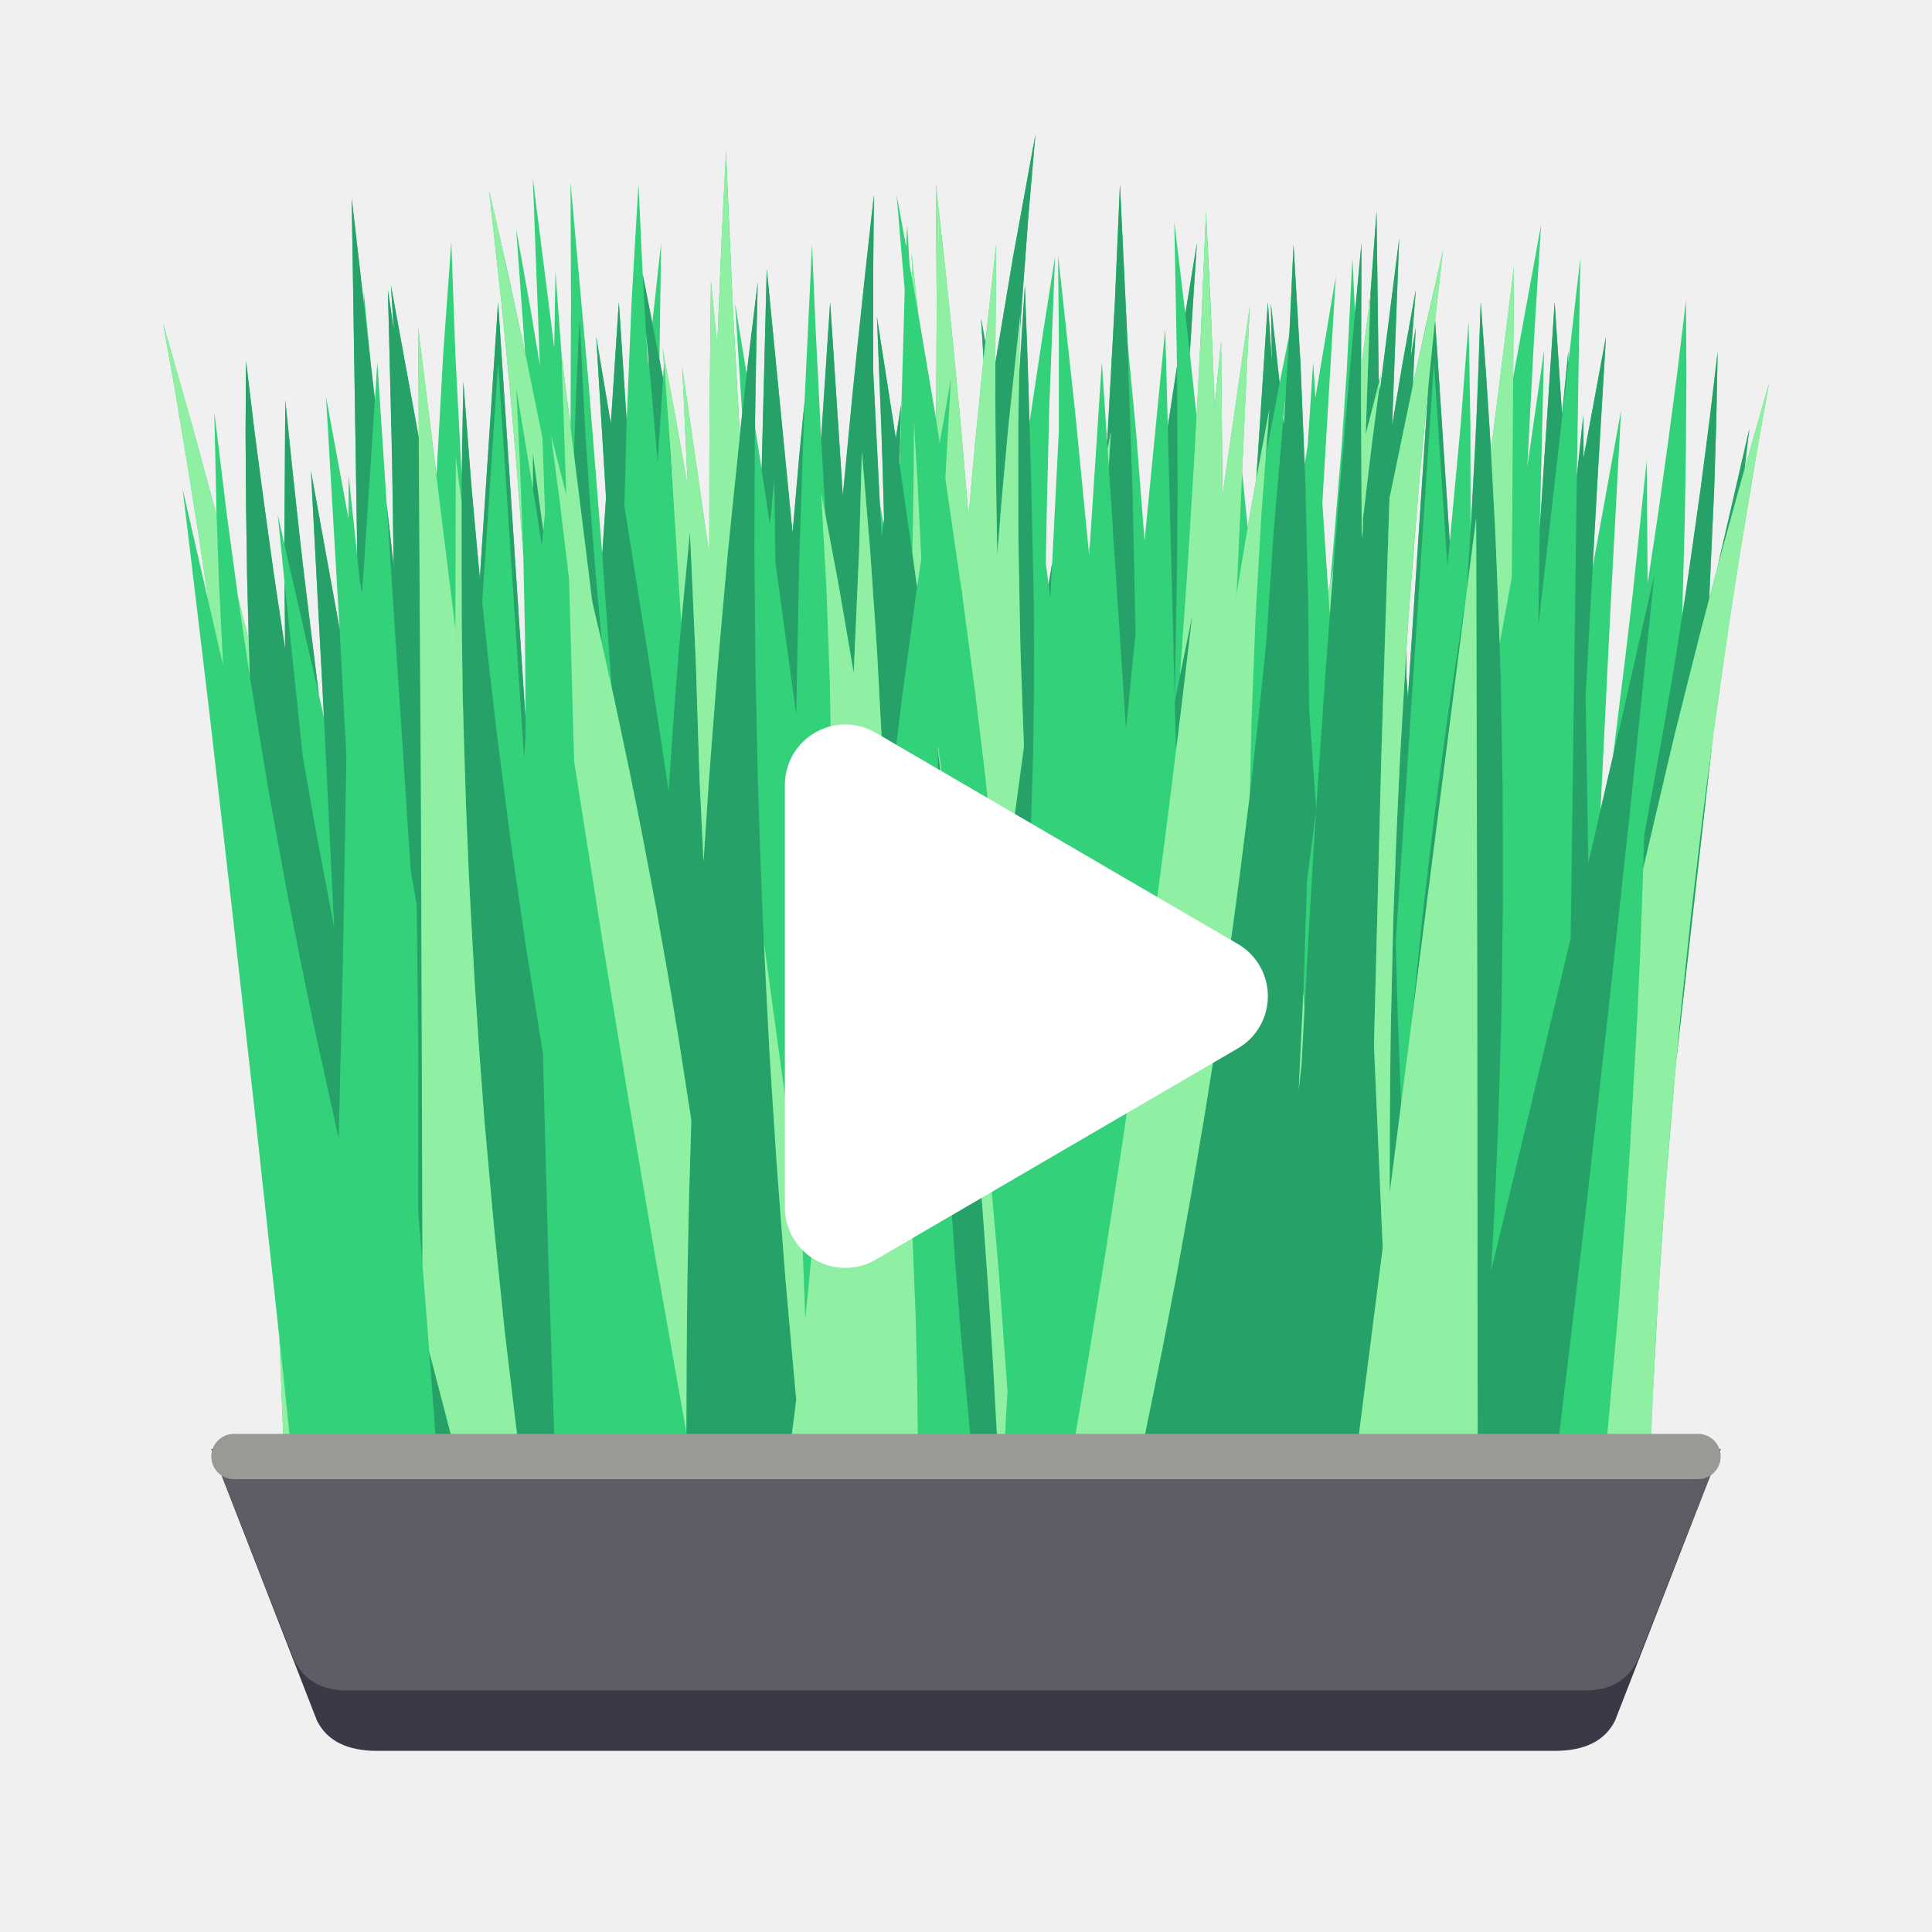
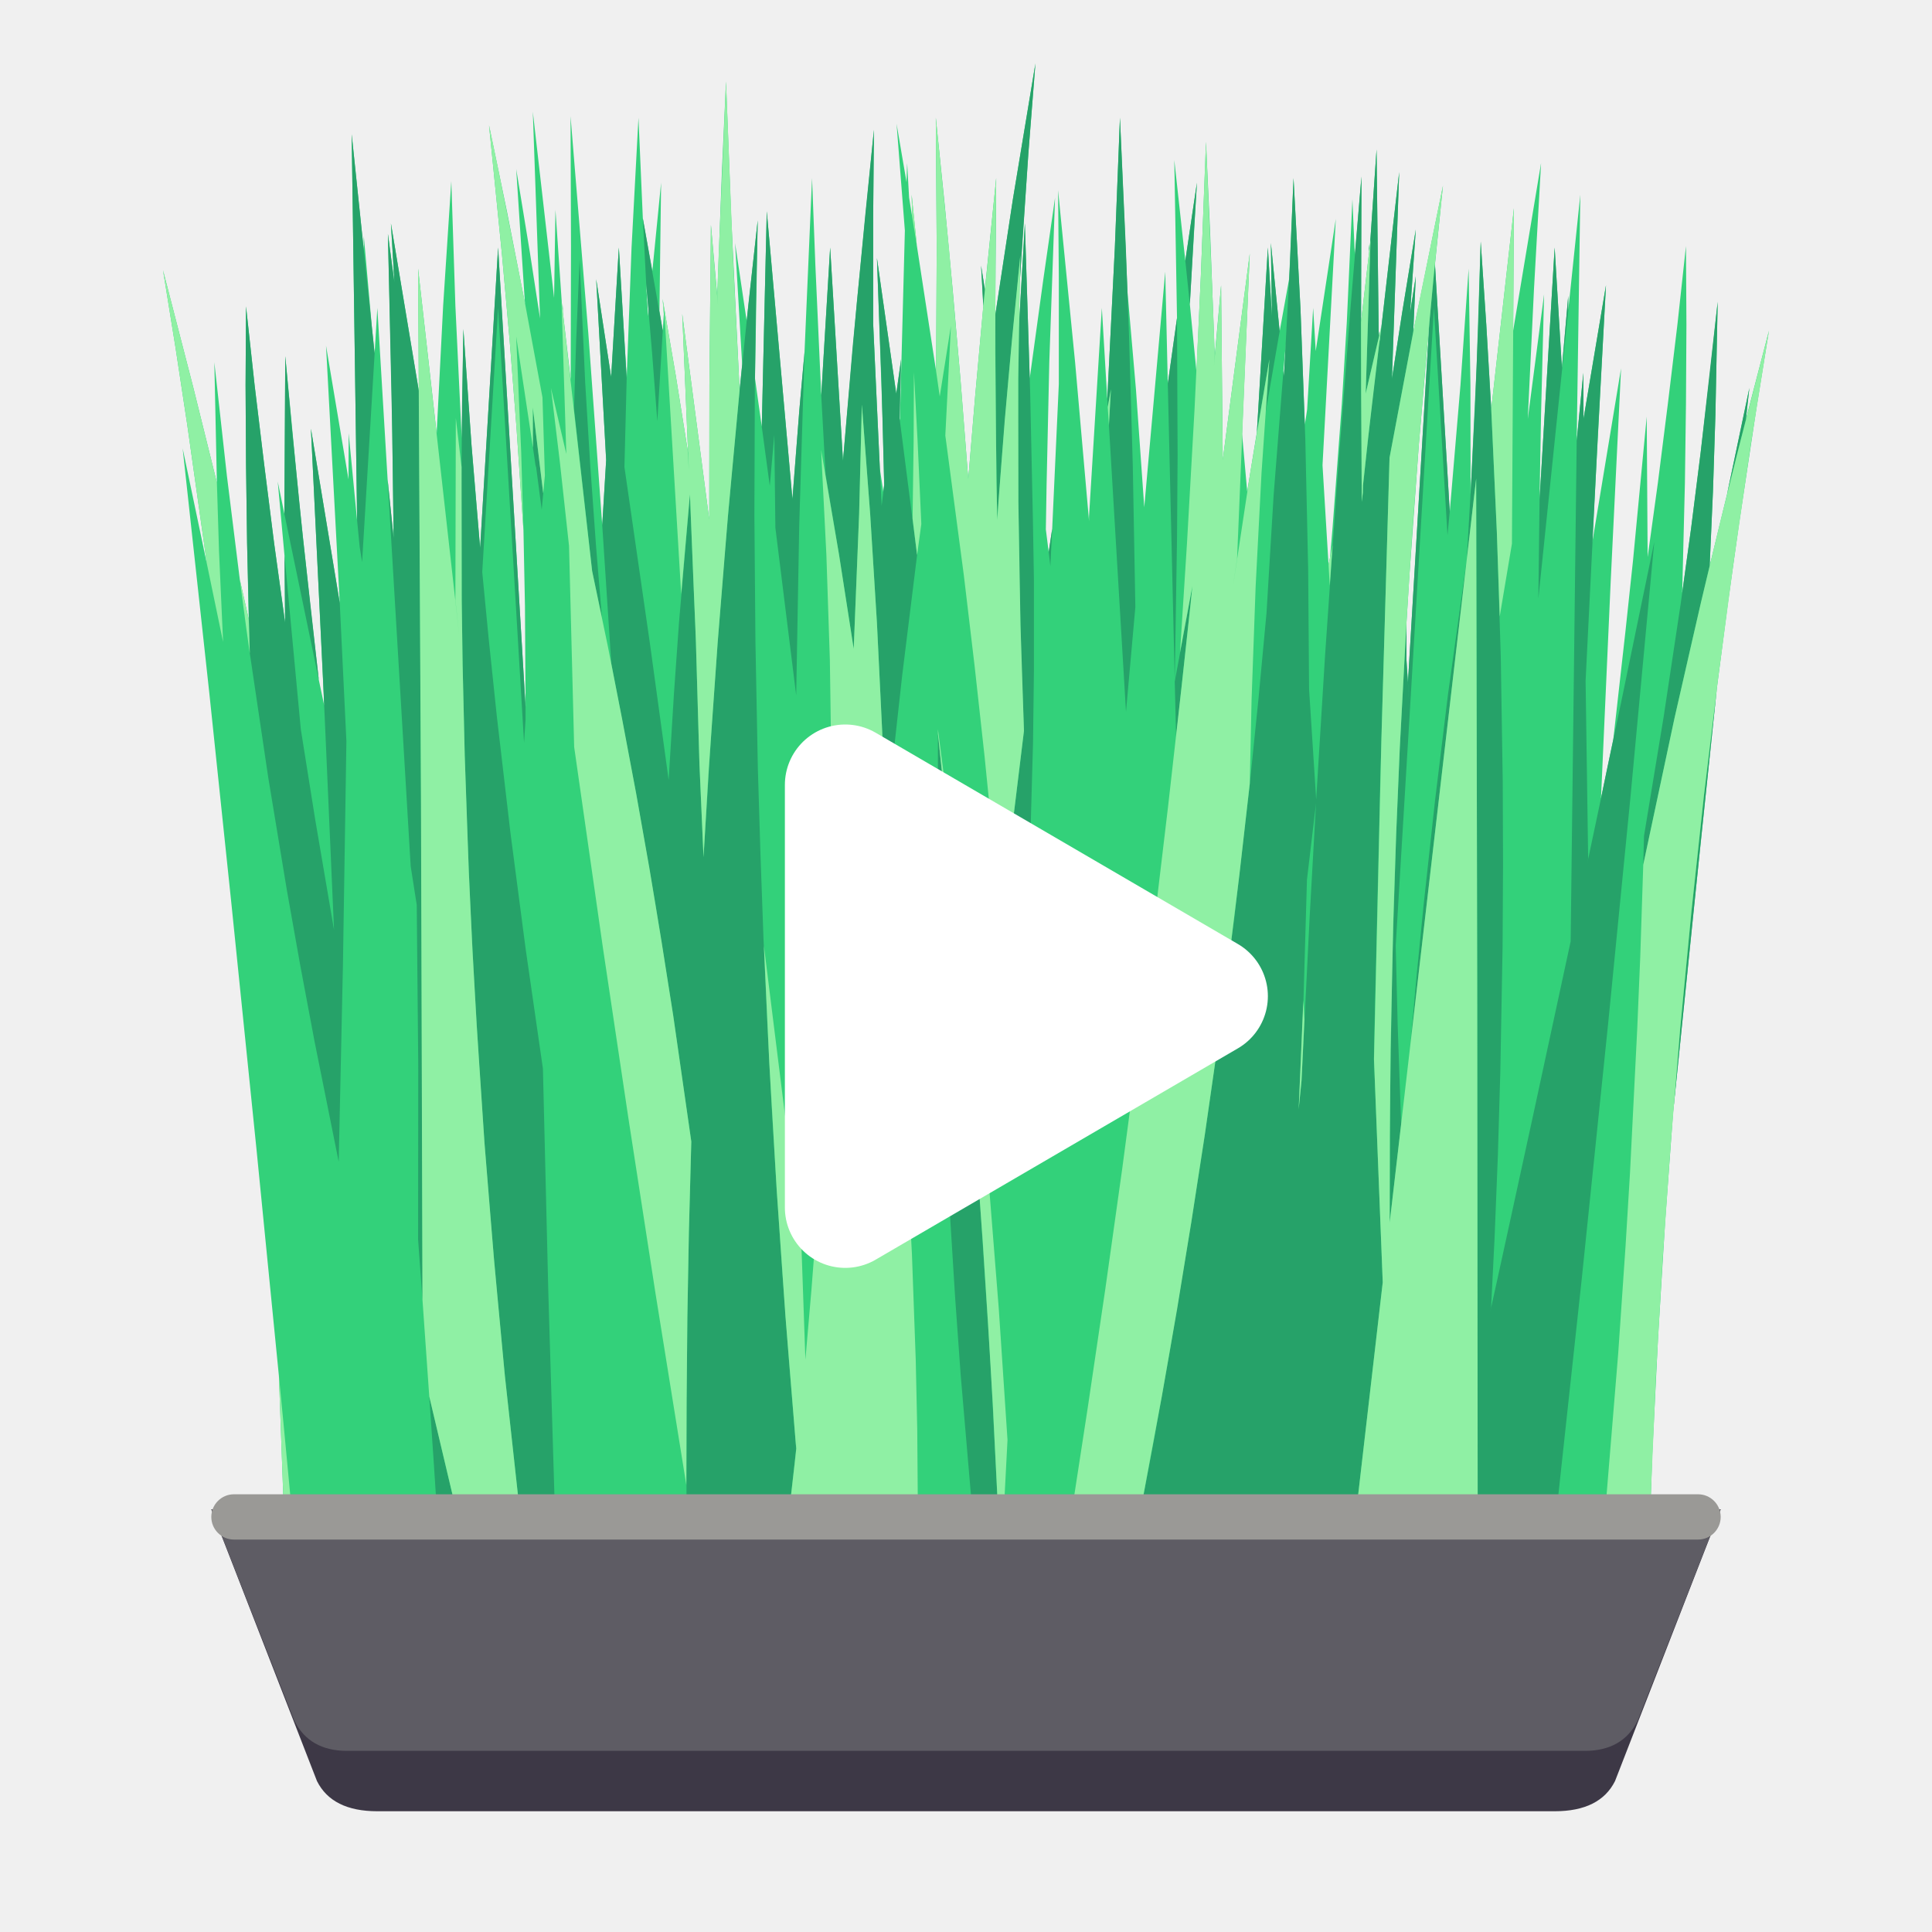
<svg xmlns="http://www.w3.org/2000/svg" width="128" height="128" viewBox="0 0 128 128">
-   <path fill="#33d17a" d="M38.98 25.20 37.80 12.10 37.83 19.96 37.80 28.26 37.29 24.21 37.30 23.80 37.27 24.04 37.22 23.68 36.80 18.00 36.72 23.04 35.30 11.80 35.77 24.20 35.11 20.25 34.20 15.20 34.79 23.37 33.59 17.81 32.40 12.60 33.26 20.42 33.77 25.63 34.22 30.84 34.67 36.76 34.78 41.94 34.82 47.65 33.00 20.00 31.79 38.32 31.24 32.29 30.70 25.30 30.59 31.54 30.17 23.50 29.90 16.00 29.36 23.50 28.92 31.49 27.70 21.70 27.75 29.01 25.90 18.90 26.09 21.87 25.70 19.20 25.95 28.80 26.08 37.48 25.62 33.40 25.00 24.00 24.84 26.49 24.59 24.36 24.10 19.30 24.10 20.08 23.30 13.10 23.67 36.84 23.10 31.50 23.09 34.35 21.60 26.30 22.50 41.67 20.60 31.20 21.46 47.51 21.13 46.06 20.58 41.72 19.81 35.20 18.90 26.50 18.84 36.05 18.40 34.10 18.85 38.57 18.89 42.99 18.16 38.15 17.50 33.40 16.87 28.65 16.30 23.90 16.27 28.65 16.30 33.40 16.37 38.15 16.47 42.35 15.77 39.56 15.03 34.11 14.20 27.30 14.35 34.13 12.79 28.39 10.80 21.40 11.63 26.06 12.41 30.73 13.15 35.39 13.83 39.94 12.10 32.40 13.87 47.19 15.33 59.86 16.99 74.65 18.51 88.66 18.80 96.00 19.28 96.00 19.70 100.00 109.20 100.00 109.47 93.01 109.85 86.01 110.32 79.02 111.03 70.50 113.50 48.71 114.49 41.72 115.21 37.06 116.37 30.06 117.20 25.40 115.58 31.07 115.90 28.40 113.77 37.65 113.24 39.65 113.57 32.38 113.71 27.84 113.80 23.30 113.26 27.84 112.67 32.38 112.04 36.92 111.45 40.81 111.63 34.15 111.70 29.40 111.73 24.65 111.70 19.90 111.13 24.65 110.50 29.40 109.84 34.15 109.16 38.64 109.10 30.50 108.19 39.20 107.68 43.55 106.87 50.06 106.04 53.65 106.71 40.10 107.40 27.20 105.50 37.67 106.40 22.30 104.91 30.35 104.90 27.50 104.47 31.54 104.70 17.10 103.90 24.08 103.90 23.30 103.49 27.48 103.00 20.00 102.01 35.03 102.30 23.20 101.19 30.90 101.63 22.51 102.10 14.90 100.25 25.01 100.30 17.70 98.78 29.87 98.47 25.00 98.10 20.00 97.83 27.50 97.43 35.23 97.42 28.29 97.30 21.30 96.76 28.29 96.05 35.91 95.08 21.21 95.60 16.60 94.41 21.81 93.60 25.54 93.80 21.70 93.46 23.68 93.80 19.20 92.89 24.25 92.23 28.20 92.70 15.80 91.43 25.83 91.40 25.55 91.50 24.80 91.37 25.30 91.34 25.02 91.20 14.00 90.78 19.68 90.73 20.04 90.70 19.80 90.71 20.21 90.17 24.46 90.20 16.10 89.77 20.68 89.60 17.10 89.23 24.49 88.90 29.41 88.29 36.81 88.12 38.67 88.00 39.19 87.61 33.31 88.50 18.30 87.15 26.35 87.00 24.00 86.64 29.51 86.44 30.73 86.16 24.06 85.70 16.20 85.42 22.16 84.78 25.38 84.20 20.10 84.27 24.07 84.00 20.00 83.23 31.73 82.66 34.95 82.29 31.24 82.80 20.30 81.00 32.77 80.90 22.60 80.48 26.85 80.17 19.38 79.90 14.00 79.56 22.06 79.28 27.62 78.83 23.40 79.30 16.10 78.53 20.79 77.80 14.70 77.98 24.25 77.37 28.26 77.20 21.80 75.83 35.84 75.26 28.53 74.70 22.65 74.20 12.20 73.86 20.06 73.35 29.31 73.00 24.00 72.21 36.04 72.13 36.50 71.23 27.28 70.10 16.90 70.15 22.09 70.15 28.55 69.71 37.30 69.47 38.73 69.29 37.37 69.34 34.28 69.52 26.88 69.90 17.00 69.12 21.94 68.21 27.97 67.90 18.90 67.50 25.22 67.57 21.95 68.13 14.35 68.60 8.90 67.11 17.07 65.94 24.07 66.00 16.20 65.28 22.68 65.00 21.10 65.16 23.77 64.61 29.29 64.17 34.15 63.63 27.91 63.13 22.67 62.59 17.44 62.00 12.20 62.06 20.06 62.02 27.79 60.84 20.81 60.40 16.80 60.44 18.55 60.26 17.54 60.10 14.90 60.04 16.36 59.40 12.90 59.94 19.23 59.61 30.75 59.59 30.62 59.70 26.80 59.35 29.03 58.10 21.00 58.48 30.88 58.57 34.39 58.53 34.73 58.29 33.30 57.85 24.55 57.85 18.09 57.90 12.90 56.77 23.28 55.84 32.83 55.00 20.00 54.40 29.08 54.02 21.44 53.80 16.20 53.30 26.65 52.96 30.12 52.51 35.30 50.80 17.80 50.46 31.11 50.02 28.25 50.20 18.70 49.47 24.79 48.70 20.10 49.17 27.40 49.02 28.83 48.57 20.75 48.10 10.00 47.83 15.38 47.52 22.85 47.10 18.60 47.00 28.27 46.99 36.72 45.20 24.30 45.57 32.28 44.76 27.66 43.90 23.10 43.99 24.18 43.93 25.07 43.69 23.77 43.80 16.10 43.22 21.38 42.58 18.16 42.30 12.20 41.84 20.06 41.52 27.88 41.00 20.00 40.47 28.07 39.50 22.30 40.15 32.97 39.90 36.73ZM44.15 26.27 44.15 26.23 44.12 25.78ZM42.80 21.99 42.98 23.77 42.94 24.14 42.84 22.67ZM85.20 25.99 85.16 26.67 85.06 28.14 85.02 27.77ZM93.38 40.06 94.00 32.24 94.65 25.36 93.28 46.18 93.18 44.79 93.18 42.99Z" />
-   <path fill="#26a269" d="M42.80 21.99 43.20 26.27 43.57 30.61 43.93 25.07 42.58 18.16ZM23.30 13.10 23.67 36.84 23.84 38.48 23.99 39.32 24.84 26.49ZM41.00 20.00 40.47 28.07 39.50 22.30 40.15 32.97 39.90 36.73 40.53 45.58 42.15 53.28 43.43 59.95 44.60 66.62 45.80 74.22 45.64 79.69 45.54 84.77 45.49 89.85 45.48 96.00 52.34 96.00 52.75 92.71 52.26 87.31 51.84 82.23 51.46 77.15 51.12 72.08 50.83 67.00 50.58 61.92 50.38 56.83 50.21 51.75 50.05 44.13 49.98 36.50 50.01 28.87 50.08 23.79 50.20 18.70 49.58 23.79 49.01 28.87 48.48 33.96 47.99 39.04 47.55 44.13 47.15 49.21 46.61 57.08 46.34 51.46 46.10 43.85 45.71 35.24 44.98 43.03 44.65 47.25 44.30 52.42 43.05 44.13 41.37 33.54 41.52 27.88ZM57.32 18.09 56.50 25.87 55.84 32.83 55.00 20.00 54.40 29.08 54.70 34.14 55.59 38.92 56.56 44.58 56.92 36.46 57.10 29.90 57.65 36.46 58.10 43.03 58.45 49.60 58.68 55.52 59.20 50.82 59.77 46.15 60.76 38.89 59.49 29.98 59.59 30.62 59.70 26.80 59.35 29.03 58.10 21.00 58.40 28.41 58.57 34.39 58.41 35.60 58.45 36.31 58.32 33.92 58.20 31.54 57.85 24.55 57.85 18.09 57.90 12.90ZM52.51 35.30 50.80 17.80 50.46 31.11 51.01 34.75 51.30 31.70 51.37 37.24 52.75 47.34 52.95 37.15 53.30 26.65 52.96 30.12ZM44.71 34.81 44.42 29.94 44.15 26.23ZM38.77 28.49 38.40 21.10 38.17 26.03 38.03 30.04 39.24 39.87 39.88 42.67 39.49 38.34 39.10 33.41ZM35.50 33.50 35.89 36.16 35.99 35.15 35.30 30.00 35.31 32.39 35.50 33.59ZM25.99 31.20 26.08 37.48 25.62 33.40 27.21 57.66 27.61 59.97 27.71 69.61 27.70 80.13 27.99 83.76 27.91 55.93 27.75 29.01 25.90 18.90 26.09 21.87 25.70 19.20ZM34.82 47.65 33.00 20.00 31.79 38.32 31.24 32.29 30.70 25.30 30.61 29.96 30.57 34.63 30.57 39.29 30.65 45.53 30.64 45.46 30.87 53.29 31.17 60.29 31.44 64.96 31.75 69.63 32.10 74.30 32.51 78.97 32.96 83.64 33.45 88.31 34.37 96.00 36.75 96.00 36.33 83.36 35.97 69.80 34.83 62.62 33.82 55.62 32.92 48.62 32.38 43.96 31.95 39.91 33.00 24.00 34.72 50.18 34.82 48.79ZM19.34 30.85 18.90 26.50 18.84 36.05 21.13 46.06 20.06 37.37ZM20.05 50.04 18.85 38.57 18.89 42.99 18.16 38.15 17.50 33.40 16.87 28.65 16.30 23.90 16.27 28.65 16.30 33.40 16.37 38.15 16.55 44.81 17.77 52.27 19.01 59.08 19.90 63.62 20.84 68.17 22.44 75.42 22.72 63.63 22.95 50.12 22.50 41.67 20.60 31.20 21.40 46.25 22.14 61.47 20.88 54.79ZM28.91 96.00 30.12 96.00 28.44 89.55 28.74 93.59ZM67.11 17.07 65.94 24.07 65.96 29.29 66.07 36.77 66.36 33.17 66.81 28.23 67.60 20.80 67.57 21.95 68.13 14.35 68.60 8.90ZM78.83 23.40 79.13 18.60 79.30 16.10 78.53 20.79ZM65.16 23.77 65.28 22.68 65.00 21.10 65.14 23.44ZM84.00 20.00 83.38 29.50 83.23 31.73 84.10 27.10 83.85 30.27 84.78 25.38 84.20 20.10 84.27 24.07ZM74.70 22.67 74.20 12.20 73.86 20.06 73.35 29.31 73.38 29.74 73.60 28.60 73.46 30.94 74.60 48.32 75.23 41.96 75.05 33.15ZM85.02 27.77 84.38 35.26 83.91 42.39 83.37 47.62 82.78 52.86 81.78 60.72 80.65 68.58 79.82 73.81 78.93 79.05 77.49 86.91 76.46 92.14 75.66 96.00 89.91 96.00 91.61 82.67 91.03 69.25 91.52 50.01 91.75 42.11 91.93 36.85 92.01 34.22 92.10 31.59 92.06 33.01 93.60 25.54 93.80 21.70 93.46 23.68 93.80 19.20 92.89 24.25 92.23 28.20 92.70 15.80 91.43 25.83 91.40 25.55 90.91 29.25 90.30 34.35 90.28 35.25 90.22 35.67 90.17 26.58 90.20 16.10 89.48 23.96 88.59 34.44 87.79 44.92 87.20 53.62 86.73 46.97 86.67 39.77 86.48 31.91 86.16 24.06 85.70 16.20 85.46 21.44 85.06 28.14ZM92.23 28.20 92.20 28.96 92.23 28.20ZM86.77 60.65 86.23 70.52 86.04 72.25 86.35 65.96 86.59 58.38 87.19 53.73ZM68.09 23.97 67.90 18.90 67.50 25.22 67.45 30.70 67.47 35.65 67.54 40.60 67.68 45.55 67.84 49.46 66.83 56.92 67.22 63.34 67.59 68.50 67.93 63.24 68.24 56.75 68.44 50.26 68.50 45.94 68.51 41.61 68.48 39.19 68.31 31.59ZM78.02 32.50 77.98 24.25 77.37 28.26 77.83 46.24 77.98 37.59ZM69.71 37.30 69.47 38.73 69.59 39.60ZM63.73 39.25 63.74 39.31 63.77 38.96ZM77.92 49.80 78.57 44.37 78.99 40.78 77.83 46.49ZM64.73 75.31 64.08 67.91 63.60 62.97 62.82 55.56 62.14 49.66 62.14 55.50 62.20 60.18 62.31 64.87 62.48 69.55 62.69 74.23 62.96 78.91 63.28 83.60 63.65 88.28 64.37 96.00 66.10 96.00 65.78 90.12 65.46 85.19ZM90.71 20.21 90.73 20.04 90.70 19.80ZM91.20 14.00 90.78 19.68 90.80 19.50 90.48 28.79 91.37 25.30 91.34 25.02ZM103.90 23.30 103.49 27.48 103.00 20.00 102.01 35.03 101.92 41.48 103.90 24.08ZM113.77 37.65 115.58 31.07 115.90 28.40 114.93 32.62ZM105.85 31.52 106.40 22.30 104.91 30.35 104.90 27.50 104.47 31.54 104.06 62.16 101.50 72.94 98.79 84.19 99.02 80.00 99.24 75.00 99.47 67.50 99.57 60.00 99.56 52.50 99.43 45.00 99.17 37.50 98.79 30.00 98.47 25.00 98.10 20.00 97.94 25.00 97.72 30.00 97.44 35.00 97.16 39.29 97.80 34.30 97.87 65.07 97.90 96.00 103.19 96.00 105.01 80.68 106.54 67.14 108.01 53.59 109.60 38.10 107.40 47.79 106.50 51.66 106.06 53.59 105.61 55.53 105.16 57.47 105.23 57.15 105.05 46.12ZM95.08 21.21 94.65 25.36 93.28 46.18 93.41 48.20 95.00 24.00 95.89 37.47 96.05 35.91ZM113.80 23.30 113.26 27.84 112.67 32.38 111.70 39.19 110.99 43.73 110.22 48.27 108.93 55.37 108.87 57.53 110.94 48.71 112.11 44.05 113.24 39.65 113.57 32.38 113.71 27.84ZM92.61 53.09 92.31 60.91 92.18 66.12 92.10 71.33 92.07 79.06 92.83 73.16 92.60 67.17 92.47 62.41 93.41 48.20 93.18 44.79 93.18 42.99 92.88 47.88ZM95.08 53.66 94.32 59.98 93.49 68.01 97.15 39.34 95.93 47.34ZM111.03 70.50 113.45 49.09 112.60 55.71 112.06 60.37 111.56 65.03Z" />
-   <path fill="#8ff0a4" d="M60.40 16.80 60.44 18.55 60.84 20.81 60.68 19.27ZM48.32 15.38 48.10 10.00 47.83 15.38 47.52 22.85 47.10 18.60 47.00 28.27 46.99 36.72 45.20 24.30 45.42 29.04 45.53 31.41 45.64 33.77 45.75 36.14 45.86 38.51 46.07 43.24 46.17 45.61 46.10 43.85 46.34 51.46 46.61 57.08 46.96 51.75 47.55 44.13 48.23 36.50 49.02 28.83 48.71 23.44ZM33.00 15.21 32.40 12.60 33.26 20.42 33.77 25.63 34.22 30.84 34.67 36.76 34.43 30.34 34.20 25.70 35.31 32.39 35.30 30.00 35.99 35.15 36.11 33.99 35.94 29.01 34.72 23.02ZM39.24 39.87 37.20 23.50 37.52 32.79 36.50 28.80 37.09 33.25 37.62 37.70 37.88 39.92 37.70 38.35 38.04 50.47 39.95 62.57 41.66 72.96 43.43 83.36 45.47 94.89 45.49 89.85 45.54 84.77 45.64 79.69 45.80 74.22 44.97 68.85 44.22 64.40 43.43 59.95 42.59 55.50 41.70 51.05 40.76 46.60 39.77 42.15 38.73 37.70ZM43.99 24.18 44.00 24.00 44.42 29.94 45.13 41.25 45.71 35.24 45.57 32.28 44.76 27.66 43.90 23.10ZM10.80 21.40 11.63 26.06 12.41 30.73 13.15 35.39 13.83 39.94 14.78 44.08 14.51 38.65 14.35 34.13 12.79 28.39ZM60.76 38.89 61.04 37.02 60.79 31.97 60.55 27.88 60.53 31.65 60.45 36.66ZM30.20 30.30 30.17 41.61 30.42 43.70 27.70 21.70 27.89 53.49 27.99 83.76 28.44 89.55 30.12 96.00 34.37 96.00 33.45 88.31 32.73 81.31 32.10 74.30 31.75 69.63 31.44 64.96 31.06 57.96 30.87 53.29 30.72 48.62 30.64 45.46 30.65 45.53 30.59 41.62 30.58 33.25ZM16.55 44.81 16.47 42.35 15.77 39.56ZM58.10 43.03 57.65 36.46 57.10 29.90 56.92 36.46 56.56 44.58 55.59 38.92 54.40 32.60 54.75 38.92 54.98 45.24 55.08 51.56 55.09 55.77 55.03 59.98 54.85 66.30 54.66 70.51 54.42 74.72 53.95 81.04 53.57 85.26 53.35 87.36 53.10 80.59 50.61 62.40 50.97 69.54 51.46 77.15 52.04 84.77 52.75 92.71 52.89 91.58 52.64 93.68 52.34 96.00 60.81 96.00 60.77 91.58 60.67 87.36 60.42 81.04 60.18 76.83 59.89 72.62 59.35 66.30 58.92 62.09 58.18 55.77 58.44 57.85 58.68 55.52 58.45 49.60ZM19.28 96.00 18.82 91.55 18.51 88.66 18.80 96.00ZM90.80 19.50 90.17 24.46 90.17 26.58 90.22 35.67 90.28 35.25 90.30 34.35 90.38 33.70 90.91 29.25 91.50 24.80 90.48 28.79ZM62.87 20.06 62.00 12.20 62.06 20.06 62.02 27.79 62.26 29.34 63.00 25.10 62.63 31.69 63.73 39.25 63.77 38.96 63.74 39.31 64.57 45.59 65.23 51.03 65.83 56.48 66.36 61.92 66.85 67.36 67.26 72.69 67.59 68.50 67.06 60.72 66.90 58.10 66.76 55.48 66.83 56.92 67.84 49.46 67.61 43.08 67.47 35.65 67.46 28.23 67.60 20.80 66.81 28.23 66.36 33.17 66.07 36.77 65.99 31.91 65.94 26.67 65.95 21.44 66.00 16.20 65.13 24.06 64.61 29.29 64.17 34.15 63.63 27.91ZM79.90 14.00 79.56 22.06 79.14 30.12 78.64 38.19 78.18 44.72 78.99 40.78 78.28 46.79 77.38 54.04 76.43 61.30 75.41 68.56 74.35 75.81 73.23 83.07 72.05 90.33 71.09 96.00 75.66 96.00 76.98 89.52 77.99 84.29 78.93 79.05 79.82 73.81 80.65 68.58 81.41 63.34 82.12 58.10 82.80 52.66 82.92 47.62 83.19 40.78 83.58 33.94 84.10 27.10 82.83 33.94 81.69 40.78 81.93 39.28 82.80 20.30 81.00 32.77 80.90 22.60 80.67 25.02 80.43 27.44 80.48 26.85 80.40 24.75ZM80.97 46.79 80.98 45.41 80.98 45.41ZM73.60 28.60 73.38 29.74 73.46 30.94 73.47 30.71ZM100.16 38.26 100.30 17.70 98.78 29.87 99.06 35.00 99.36 42.62ZM72.13 36.50 72.16 36.83 72.21 36.04ZM88.33 37.74 88.00 39.19 88.10 40.73 88.18 39.68ZM92.31 60.91 92.50 55.69 92.74 50.48 93.20 42.66 93.57 37.45 94.00 32.24 94.48 27.02 95.01 21.81 95.60 16.60 93.84 24.42 92.06 33.01 91.52 50.01 91.03 69.25 91.61 82.67 89.91 96.00 97.90 96.00 97.87 65.07 97.80 34.30 92.07 79.06 92.08 73.94 92.13 68.72ZM110.15 81.35 110.69 74.36 111.32 67.36 112.06 60.37 112.89 53.38 113.82 46.38 114.85 39.39 115.97 32.39 117.20 25.40 115.21 32.39 113.93 37.06 112.70 41.72 110.94 48.71 108.87 57.53 108.67 63.10 108.47 67.45 107.99 76.13 107.70 80.47 107.21 86.98 106.40 96.00 109.35 96.00 109.71 88.34ZM86.04 72.25 86.23 70.52 86.42 66.88 86.35 65.71ZM65.58 77.51 64.90 70.77 64.12 64.03 63.26 57.29 62.14 49.38 62.14 49.66 62.82 55.56 63.60 62.97 64.52 72.84 65.11 80.25 65.46 85.19 65.78 90.12 66.10 96.00 66.53 96.00 66.75 92.18 66.17 84.25Z" />
+   <path fill="#33d17a" d="M38.98 22.11 37.80 7.70 37.83 16.34 37.81 25.15 37.29 20.67 37.30 20.20 37.27 20.48 37.22 20.04 36.80 13.90 36.71 19.73 35.30 7.40 35.78 21.10 35.11 16.75 34.20 11.20 34.78 20.11 33.59 14.03 32.40 8.30 33.26 16.89 33.77 22.61 34.22 28.34 34.68 35.12 34.78 40.15 34.82 46.82 33.00 16.40 31.81 36.31 31.24 29.51 30.70 21.80 30.59 29.03 30.17 20.25 29.90 12.00 29.36 20.25 28.93 28.71 27.70 17.80 27.75 25.91 25.90 14.80 26.13 18.71 25.70 15.50 25.95 26.05 26.08 35.66 25.68 31.76 25.00 20.40 24.82 23.42 24.64 21.70 24.10 15.60 24.10 16.56 23.30 8.90 23.66 34.49 23.10 28.70 23.09 31.76 21.60 22.90 22.51 39.95 20.60 28.40 21.48 46.74 21.12 45.03 20.58 40.31 19.81 33.15 18.90 23.60 18.84 34.04 18.40 31.90 18.85 36.82 18.89 41.26 18.16 35.98 17.50 30.75 16.87 25.53 16.30 20.30 16.27 25.53 16.30 30.75 16.37 35.98 16.48 41.02 15.89 38.41 15.03 31.50 14.20 24.00 14.37 31.98 12.79 25.61 10.80 17.90 11.63 23.04 12.41 28.17 13.71 37.37 12.10 29.70 13.87 45.94 15.33 59.86 16.99 76.11 18.48 91.18 18.80 100.00 19.32 100.00 19.70 104.00 109.20 104.00 109.47 96.31 109.85 88.62 110.32 80.93 110.85 73.68 112.19 60.50 113.75 45.57 114.49 39.88 115.21 34.74 116.37 27.04 117.20 21.90 115.67 27.78 115.90 25.70 114.42 32.75 113.27 37.49 113.49 32.50 113.65 27.50 113.80 20.00 113.26 25.00 112.67 30.00 112.04 35.00 111.45 39.28 111.63 31.98 111.70 26.75 111.73 21.53 111.70 16.30 111.13 21.53 110.50 26.75 109.84 31.98 109.16 36.91 109.10 27.60 108.19 37.15 107.68 41.92 106.88 49.03 106.07 52.89 106.71 38.58 107.40 24.40 105.49 35.95 106.40 18.90 104.91 27.76 104.90 24.70 104.46 29.20 104.70 12.90 103.90 20.56 103.90 19.60 103.48 24.37 103.00 16.40 102.00 33.08 102.10 27.41 102.30 19.50 101.22 27.75 101.63 19.16 102.10 10.80 100.25 21.91 100.30 13.80 98.80 27.10 98.47 21.50 98.10 16.00 97.83 24.25 97.43 32.73 97.42 25.51 97.30 17.80 96.76 25.51 96.05 33.90 95.07 17.51 95.60 12.30 93.63 22.00 93.80 18.30 93.42 20.74 93.80 15.20 92.89 20.75 92.22 25.10 92.70 11.40 91.41 22.63 91.40 22.52 91.50 21.70 91.37 22.25 91.34 21.94 91.20 9.90 90.78 16.04 90.73 16.48 90.70 16.20 90.71 16.67 90.17 21.35 90.20 11.70 89.76 16.87 89.60 13.20 89.23 21.34 88.90 26.76 88.29 34.90 88.12 36.93 88.02 37.42 87.62 30.82 88.50 14.50 87.17 23.26 87.00 20.40 86.60 27.14 86.45 28.13 86.16 20.44 85.70 11.80 85.41 18.47 84.78 21.95 84.20 16.10 84.27 20.99 84.00 16.40 83.27 28.65 82.63 32.56 82.29 28.75 82.80 16.80 81.01 30.48 80.90 18.90 80.48 23.57 80.17 15.31 79.90 9.40 79.56 18.27 79.27 24.65 78.83 20.15 79.30 12.10 78.53 17.27 77.80 10.60 77.98 21.07 77.37 25.42 77.20 18.00 75.81 33.61 75.26 25.80 74.70 19.35 74.20 7.80 73.86 16.44 73.36 26.43 73.00 20.40 72.14 34.39 71.23 24.02 70.10 12.60 70.15 18.31 70.15 25.44 69.71 35.04 69.48 36.58 69.29 35.08 69.34 32.09 69.52 23.95 69.90 13.10 69.12 18.53 68.22 25.08 67.90 14.80 67.50 21.73 67.56 18.76 67.72 16.17 68.13 10.19 68.60 4.20 67.11 13.18 65.94 20.87 66.00 11.80 65.25 19.18 65.00 17.60 65.15 20.27 64.61 26.21 64.15 31.74 63.63 25.09 63.13 19.33 62.59 13.56 62.00 7.80 62.06 16.44 62.02 24.59 60.74 16.25 60.40 12.90 60.43 14.34 60.23 13.09 60.10 10.80 60.06 12.07 59.40 8.20 59.95 15.28 59.62 27.86 59.60 27.72 59.70 23.80 59.38 26.09 58.10 17.10 58.48 27.95 58.58 32.11 58.52 32.58 58.29 31.04 57.85 21.44 57.85 14.31 57.90 8.60 56.77 20.02 55.85 30.53 55.00 16.40 54.41 26.19 54.02 17.56 53.80 11.80 53.30 23.35 52.96 27.15 52.50 33.07 50.80 14.00 50.47 28.27 50.02 25.07 50.20 14.60 49.47 21.27 48.70 16.10 49.17 24.15 49.00 25.86 48.44 14.27 48.10 5.40 47.83 11.31 47.52 19.57 47.10 14.90 47.00 25.55 46.99 34.43 45.20 20.80 45.59 30.01 44.76 24.81 43.90 19.80 43.98 20.81 43.91 21.91 43.69 20.60 43.80 12.10 43.22 17.95 42.59 14.47 42.30 7.80 41.84 16.44 41.52 25.06 41.00 16.40 40.49 24.98 39.50 18.50 40.16 30.48 39.90 34.80ZM42.81 18.76 42.97 20.57 42.94 20.94 42.84 19.33ZM85.19 22.76 85.16 23.33 85.06 24.94 85.03 24.57ZM93.38 38.07 94.00 29.48 94.71 21.19 93.28 45.21 93.18 43.68 93.18 41.30Z" />
+   <path fill="#26a269" d="M42.81 18.76 43.20 23.35 43.55 27.91 43.91 21.91 42.59 14.47ZM23.30 8.90 23.66 34.49 23.83 36.23 23.99 37.24 24.82 23.42ZM41.00 16.40 40.49 24.98 39.50 18.50 40.16 30.48 39.90 34.80 40.50 43.95 42.15 52.59 43.43 59.93 44.60 67.27 45.80 75.63 45.64 81.65 45.54 87.24 45.49 92.83 45.48 100.00 52.30 100.00 52.75 95.97 52.26 90.03 51.84 84.44 51.46 78.86 51.12 73.27 50.83 67.68 50.58 62.09 50.38 56.51 50.21 50.92 50.05 42.54 49.98 34.16 50.01 25.77 50.08 20.19 50.20 14.60 49.58 20.19 49.01 25.77 48.48 31.36 47.99 36.95 47.55 42.54 47.15 48.12 46.61 56.79 46.34 50.62 46.10 42.32 45.71 32.75 44.98 41.32 44.65 45.97 44.30 51.68 43.05 42.57 41.37 30.94 41.52 25.06ZM57.32 14.31 56.50 22.88 55.85 30.53 55.00 16.40 54.41 26.19 54.70 31.47 55.59 36.76 56.56 42.99 56.92 34.04 57.10 26.80 57.65 34.04 58.10 41.28 58.45 48.51 58.68 55.08 59.20 49.92 59.77 44.77 60.76 36.77 59.60 27.72 59.70 23.80 59.38 26.09 58.10 17.10 58.40 25.24 58.58 32.11 58.41 33.51 58.08 26.50 57.96 23.88 57.84 21.25 57.85 21.44 57.85 14.31 57.90 8.60ZM52.50 33.07 50.80 14.00 50.47 28.27 51.00 32.19 51.30 28.80 51.37 34.96 52.75 46.07 52.95 34.85 53.30 23.35 52.96 27.15ZM44.47 28.24 44.57 29.87 44.33 25.94ZM38.77 25.34 38.40 17.20 38.17 22.62 38.03 27.08 39.23 37.83 39.88 40.93 39.49 36.19 39.10 30.76ZM35.50 30.80 35.89 33.77 35.99 32.68 35.30 27.00 35.31 29.66 35.50 30.98ZM25.99 28.69 26.08 35.66 25.68 31.76 27.21 57.40 27.61 59.95 27.71 70.55 27.70 82.12 27.99 86.11 27.91 55.51 27.75 25.91 25.90 14.80 26.13 18.71 25.70 15.50ZM34.82 46.82 33.00 16.40 31.81 36.31 31.24 29.51 30.70 21.80 30.61 26.94 30.57 32.08 30.59 39.78 30.65 44.10 30.65 44.07 30.79 50.06 30.96 55.19 31.17 60.33 31.44 65.47 31.75 70.61 32.10 75.74 32.51 80.88 32.96 86.02 33.45 91.16 34.42 100.00 36.76 100.00 36.33 85.70 35.97 70.80 34.83 62.90 33.82 55.19 32.92 47.49 32.38 42.35 31.95 37.90 33.00 20.40 34.72 49.21 34.82 47.68ZM19.34 28.38 18.90 23.60 18.84 34.04 21.12 45.03 20.06 35.54ZM19.93 48.32 18.85 36.82 18.89 41.26 18.16 35.98 17.50 30.75 16.87 25.53 16.30 20.30 16.27 25.53 16.30 30.75 16.37 35.98 16.55 43.28 17.77 51.50 19.01 59.00 19.90 64.00 20.84 69.00 22.44 76.97 22.72 63.97 22.95 49.11 22.51 39.95 20.60 28.40 21.40 44.94 22.13 61.61 20.88 54.28ZM28.94 100.00 30.21 100.00 28.44 92.52 28.74 96.93ZM67.11 13.18 65.94 20.87 65.99 29.09 66.07 34.47 66.36 30.52 66.81 25.07 67.60 16.90 67.56 18.76 68.13 10.19 68.60 4.20ZM78.83 20.15 79.13 14.85 79.30 12.10 78.53 17.27ZM90.70 16.20 90.71 16.67 90.73 16.48ZM65.15 20.27 65.25 19.18 65.00 17.60 65.14 20.18ZM84.00 16.40 83.38 26.85 83.27 28.65 84.10 23.80 83.84 27.39 84.78 21.95 84.20 16.10 84.27 20.99ZM74.80 22.21 74.59 16.44 74.20 7.80 73.86 16.44 73.36 26.43 73.39 26.97 73.60 25.80 73.47 28.19 74.60 47.16 75.22 40.22 75.05 30.85ZM85.03 24.57 84.38 32.83 83.91 40.61 83.37 46.38 82.78 52.14 81.78 60.78 80.65 69.42 79.82 75.19 78.93 80.95 77.49 89.59 76.46 95.36 75.58 100.00 89.87 100.00 91.61 84.96 91.03 70.18 90.99 72.17 91.04 69.28 91.10 66.38 91.17 63.49 91.44 51.91 92.06 30.33 93.63 22.00 93.80 18.30 93.42 20.74 93.80 15.20 92.89 20.75 92.22 25.10 92.70 11.40 91.37 22.98 91.40 22.52 90.91 26.59 90.38 31.48 90.30 32.17 90.29 32.65 90.40 31.66 90.22 33.25 90.17 23.23 90.20 11.70 89.48 20.34 88.59 31.87 87.79 43.41 87.20 52.97 86.73 45.67 86.67 37.73 86.48 29.09 86.16 20.44 85.70 11.80 85.46 17.56 85.06 24.94ZM91.04 25.87 91.34 23.21 91.37 22.98ZM86.77 60.71 86.23 71.59 86.04 73.50 86.35 66.54 86.59 58.28 87.19 53.22ZM68.25 25.95 67.90 14.80 67.50 21.73 67.45 27.80 67.47 33.25 67.54 38.69 67.68 44.14 67.84 48.42 66.84 56.62 67.22 63.66 67.59 69.32 67.93 63.52 68.24 56.38 68.44 49.23 68.50 44.47 68.50 38.38 68.43 34.31ZM78.02 30.16 77.98 21.07 77.37 25.42 77.83 45.07 77.98 35.74ZM69.71 35.04 69.48 36.58 69.59 37.51ZM77.92 48.82 78.57 42.85 79.00 38.82 77.83 45.16ZM64.92 79.54 64.30 71.39 63.60 63.24 62.82 55.09 62.14 48.61 62.14 55.07 62.20 60.23 62.31 65.38 62.48 70.53 62.69 75.67 62.96 80.82 63.28 85.97 63.65 91.12 64.41 100.00 66.12 100.00 65.63 90.41ZM91.20 9.90 90.78 16.04 90.80 15.90 90.48 26.08 91.37 22.25 91.34 21.94ZM103.90 19.60 103.48 24.37 103.00 16.40 102.00 33.08 101.92 39.66 103.90 20.56ZM114.42 32.75 115.67 27.78 115.90 25.70ZM105.85 29.05 106.40 18.90 104.91 27.76 104.92 29.40 104.91 27.05 104.90 24.70 104.46 29.20 104.06 62.37 101.50 74.23 100.11 80.61 99.18 84.87 98.71 86.99 98.79 86.61 99.02 82.00 99.24 76.50 99.40 71.00 99.55 62.75 99.58 57.25 99.56 51.75 99.43 43.50 99.17 35.25 98.79 27.00 98.47 21.50 98.10 16.00 97.94 21.50 97.72 27.00 97.44 32.50 97.17 37.15 97.80 31.70 97.87 65.62 97.90 100.00 103.14 100.00 104.78 84.87 106.54 67.85 108.01 52.94 109.60 35.90 107.40 46.55 106.50 50.81 106.06 52.94 105.61 55.07 105.16 57.20 105.22 56.89 105.05 45.11ZM97.98 90.29 98.24 89.12 97.90 90.64ZM95.07 17.51 94.71 21.19 93.28 45.21 93.40 47.23 95.00 20.40 95.90 35.46 96.05 33.90ZM113.80 20.00 112.67 30.00 112.04 35.00 111.35 40.00 110.22 47.50 108.92 55.38 108.87 57.29 110.94 47.58 112.11 42.44 113.27 37.49 113.49 32.50 113.65 27.50ZM92.74 49.53 92.50 55.26 92.24 63.86 92.10 72.46 92.07 81.00 92.83 74.51 92.60 67.92 92.47 62.66 93.40 47.23 93.18 43.68 93.18 43.81 93.18 41.30ZM95.08 52.99 94.32 59.94 93.86 64.58 93.46 69.04 97.18 37.06 95.93 46.03ZM112.67 55.86 113.75 45.57 112.89 52.71 112.06 60.41 111.32 68.11 110.85 73.68Z" />
+   <path fill="#8ff0a4" d="M60.40 12.90 60.43 14.34 60.74 16.25 60.68 15.62ZM48.57 17.23 48.10 5.40 47.60 17.23 47.52 19.57 47.57 20.22 47.33 17.56 47.10 14.90 47.00 25.55 46.99 34.43 45.20 20.80 45.42 26.00 45.53 28.60 45.64 31.20 45.56 29.83 44.76 24.81 43.90 19.80 43.98 20.81 44.00 20.40 45.13 39.36 45.71 32.75 45.96 39.00 46.07 41.60 46.17 44.20 46.10 42.32 46.34 50.62 46.61 56.79 46.96 50.92 47.55 42.54 48.23 34.16 49.00 25.86ZM33.00 11.16 32.40 8.30 33.26 16.89 33.77 22.61 34.22 28.34 34.68 35.12 34.53 29.95 34.20 22.30 35.31 29.66 35.30 27.00 35.99 32.68 36.10 31.50 35.94 26.33 34.72 19.75ZM39.23 37.83 37.20 19.90 37.52 30.08 36.50 25.70 37.09 30.59 37.70 36.17 38.04 49.49 39.95 62.83 41.66 74.26 43.43 85.70 45.47 98.38 45.49 92.83 45.54 87.24 45.64 81.65 45.80 75.63 44.60 67.27 43.83 62.38 43.02 57.49 42.15 52.59 41.23 47.70 40.27 42.81ZM10.80 17.90 11.63 23.04 12.41 28.17 13.71 37.37 14.78 42.53 14.51 36.50 14.37 31.98 12.79 25.61ZM61.04 34.72 60.79 29.16 60.55 24.66 60.53 29.25 60.46 34.36 60.76 36.77ZM30.20 27.70 30.17 39.75 30.42 42.04 27.70 17.80 27.89 52.82 27.99 86.11 28.44 92.52 30.21 100.00 34.42 100.00 33.45 91.16 32.73 83.45 32.10 75.74 31.59 68.04 31.30 62.90 31.06 57.76 30.79 50.06 30.65 44.07 30.65 44.10 30.59 39.78 30.58 30.94ZM16.55 43.28 16.48 41.02 15.89 38.41 16.30 41.50ZM58.10 41.28 57.65 34.04 57.10 26.80 56.92 34.04 56.56 42.99 55.59 36.76 54.40 29.80 54.75 36.76 54.98 43.71 55.08 50.67 55.09 55.31 55.03 59.94 54.85 66.90 54.54 73.86 54.12 80.81 53.76 85.45 53.36 90.08 53.10 82.65 50.61 62.66 50.97 70.47 51.46 78.86 52.04 87.24 52.75 95.97 52.89 94.73 52.64 97.04 52.30 100.00 60.81 100.00 60.77 94.72 60.67 90.09 60.42 83.13 60.18 78.49 59.89 73.86 59.54 69.22 58.92 62.26 58.44 57.62 58.68 55.08 58.45 48.51ZM19.32 100.00 18.82 94.70 18.48 91.18 18.80 100.00ZM90.80 15.90 90.17 21.35 90.18 26.11 90.22 33.25 90.29 32.65 90.30 32.17 90.64 29.03 91.50 21.70 90.48 26.08ZM62.87 16.44 62.00 7.80 62.06 16.44 62.02 24.59 62.26 26.27 63.00 21.60 62.63 28.85 63.86 38.14 64.57 44.12 65.23 50.11 65.83 56.10 66.36 62.09 66.85 68.08 67.26 73.93 67.59 69.32 67.22 63.66 66.84 56.62 67.84 48.42 67.61 41.42 67.47 33.25 67.46 25.07 67.60 16.90 67.06 22.35 66.57 27.80 66.15 33.25 66.07 34.47 66.08 34.85 66.02 31.97 65.99 29.09 65.94 23.33 65.95 17.56 66.00 11.80 65.13 20.44 64.61 26.21 64.13 31.97 64.15 31.74 63.63 25.09ZM79.90 9.40 79.56 18.27 79.14 27.14 78.64 36.01 78.18 43.22 79.00 38.82 79.13 37.53 78.86 40.19 78.57 42.85 78.28 45.52 77.38 53.50 76.43 61.48 75.41 69.45 74.35 77.43 73.23 85.40 72.05 93.37 71.03 100.00 75.58 100.00 76.98 92.48 77.99 86.71 78.93 80.95 79.82 75.19 80.65 69.42 81.41 63.66 82.12 57.90 82.80 51.92 82.92 46.36 83.19 38.84 83.58 31.32 84.10 23.80 82.83 31.32 81.69 38.84 81.96 37.01 82.80 16.80 81.01 30.48 80.90 18.90 80.67 21.56 80.43 24.22 80.48 23.57 80.40 21.23ZM80.97 45.52 80.98 43.92 80.98 43.92ZM73.60 25.80 73.39 26.97 73.47 28.19 73.47 28.12ZM100.17 36.02 100.30 13.80 98.80 27.10 99.17 35.25 99.36 40.84ZM72.14 34.39 72.15 34.53 72.17 34.20ZM88.29 36.12 88.02 37.42 88.10 38.80 88.18 37.64ZM92.31 60.99 92.50 55.26 92.74 49.53 93.20 40.93 93.57 35.21 94.00 29.48 94.48 23.75 95.01 18.03 95.60 12.30 93.84 20.89 92.06 30.33 91.52 49.02 91.03 70.18 91.61 84.96 89.87 100.00 97.90 100.00 97.87 65.62 97.80 31.70 92.07 81.00 92.08 75.32 92.13 69.59ZM110.15 83.49 110.69 75.80 111.32 68.11 112.06 60.41 112.89 52.71 113.82 45.01 114.85 37.31 115.97 29.61 117.20 21.90 115.21 29.61 113.93 34.74 112.70 39.88 110.94 47.58 108.87 57.29 108.67 63.41 108.47 68.19 107.99 77.74 107.70 82.51 107.21 89.67 106.36 100.00 109.33 100.00 109.71 91.19ZM86.04 73.50 86.23 71.59 86.42 67.56 86.35 66.28ZM65.58 79.26 64.90 71.84 64.12 64.43 63.26 57.01 62.14 48.31 62.14 48.61 62.82 55.09 63.60 63.24 64.52 74.11 65.11 82.26 65.46 87.69 65.78 93.13 66.12 100.00 66.51 100.00 66.75 95.40 66.17 86.68Z" />
  <path fill="#ffffff" stroke="#ffffff" stroke-width="8" stroke-linejoin="round" d="M56 52 L56 80 L80 66 Z" />
-   <path fill="#3d3846" d="M14 96 H114 L107 114 Q106 116 103 116 H25 Q22 116 21 114 Z" />
-   <path fill="#5e5c64" d="M14 96 H114 L108.5 110 Q107.5 112 105 112 H23 Q20.5 112 19.5 110 Z" />
-   <rect x="14" y="95" width="100" height="3" rx="1.5" fill="#9a9996" />
+   <path fill="#3d3846" d="M14 100 H114 L107 118 Q106 120 103 120 H25 Q22 120 21 118 Z" />
+   <path fill="#5e5c64" d="M14 100 H114 L108.5 114 Q107.5 116 105 116 H23 Q20.5 116 19.5 114 Z" />
+   <rect x="14" y="99" width="100" height="3" rx="1.5" fill="#9a9996" />
</svg>
